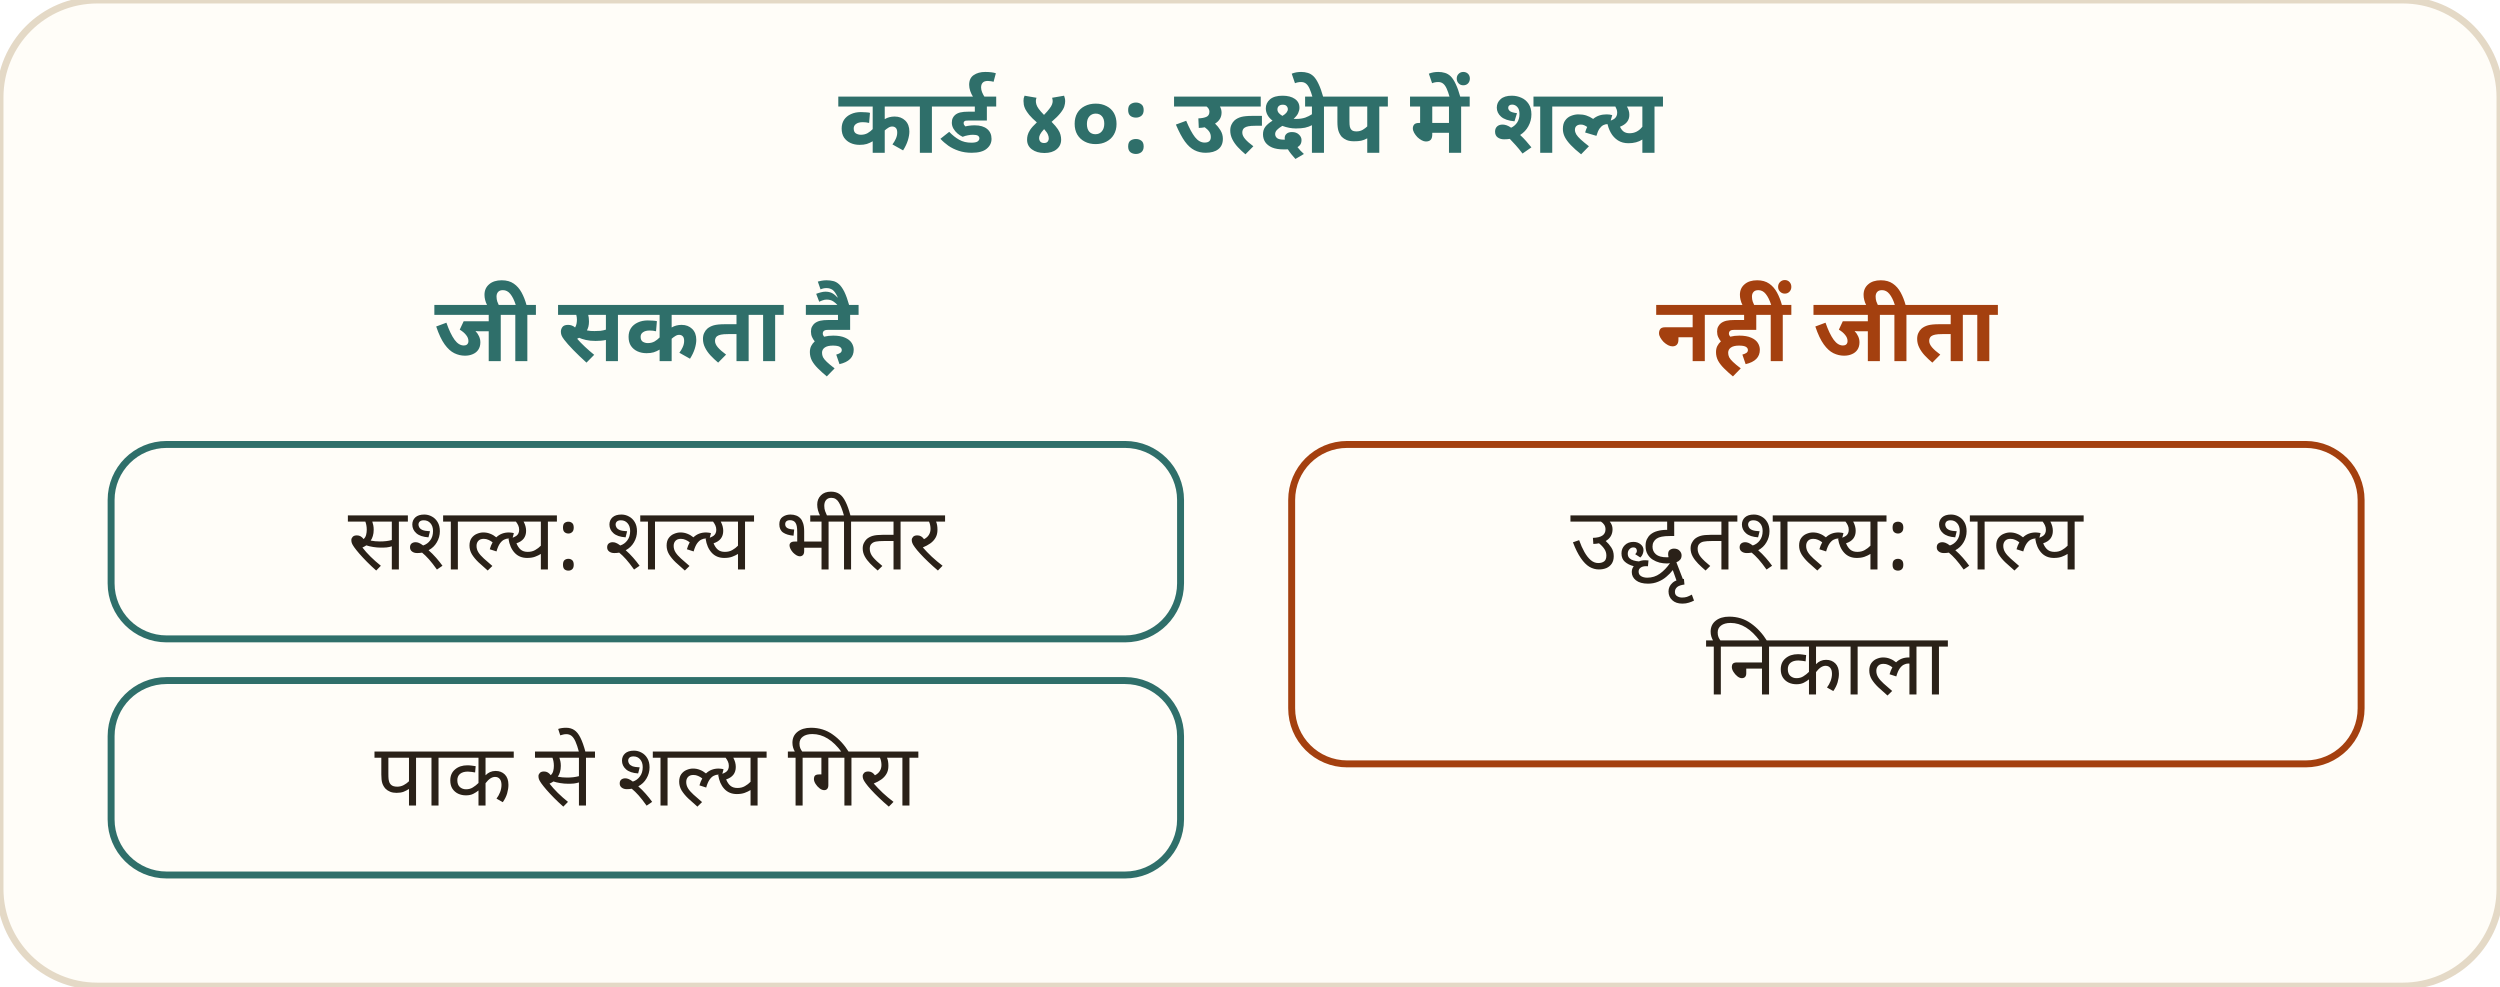
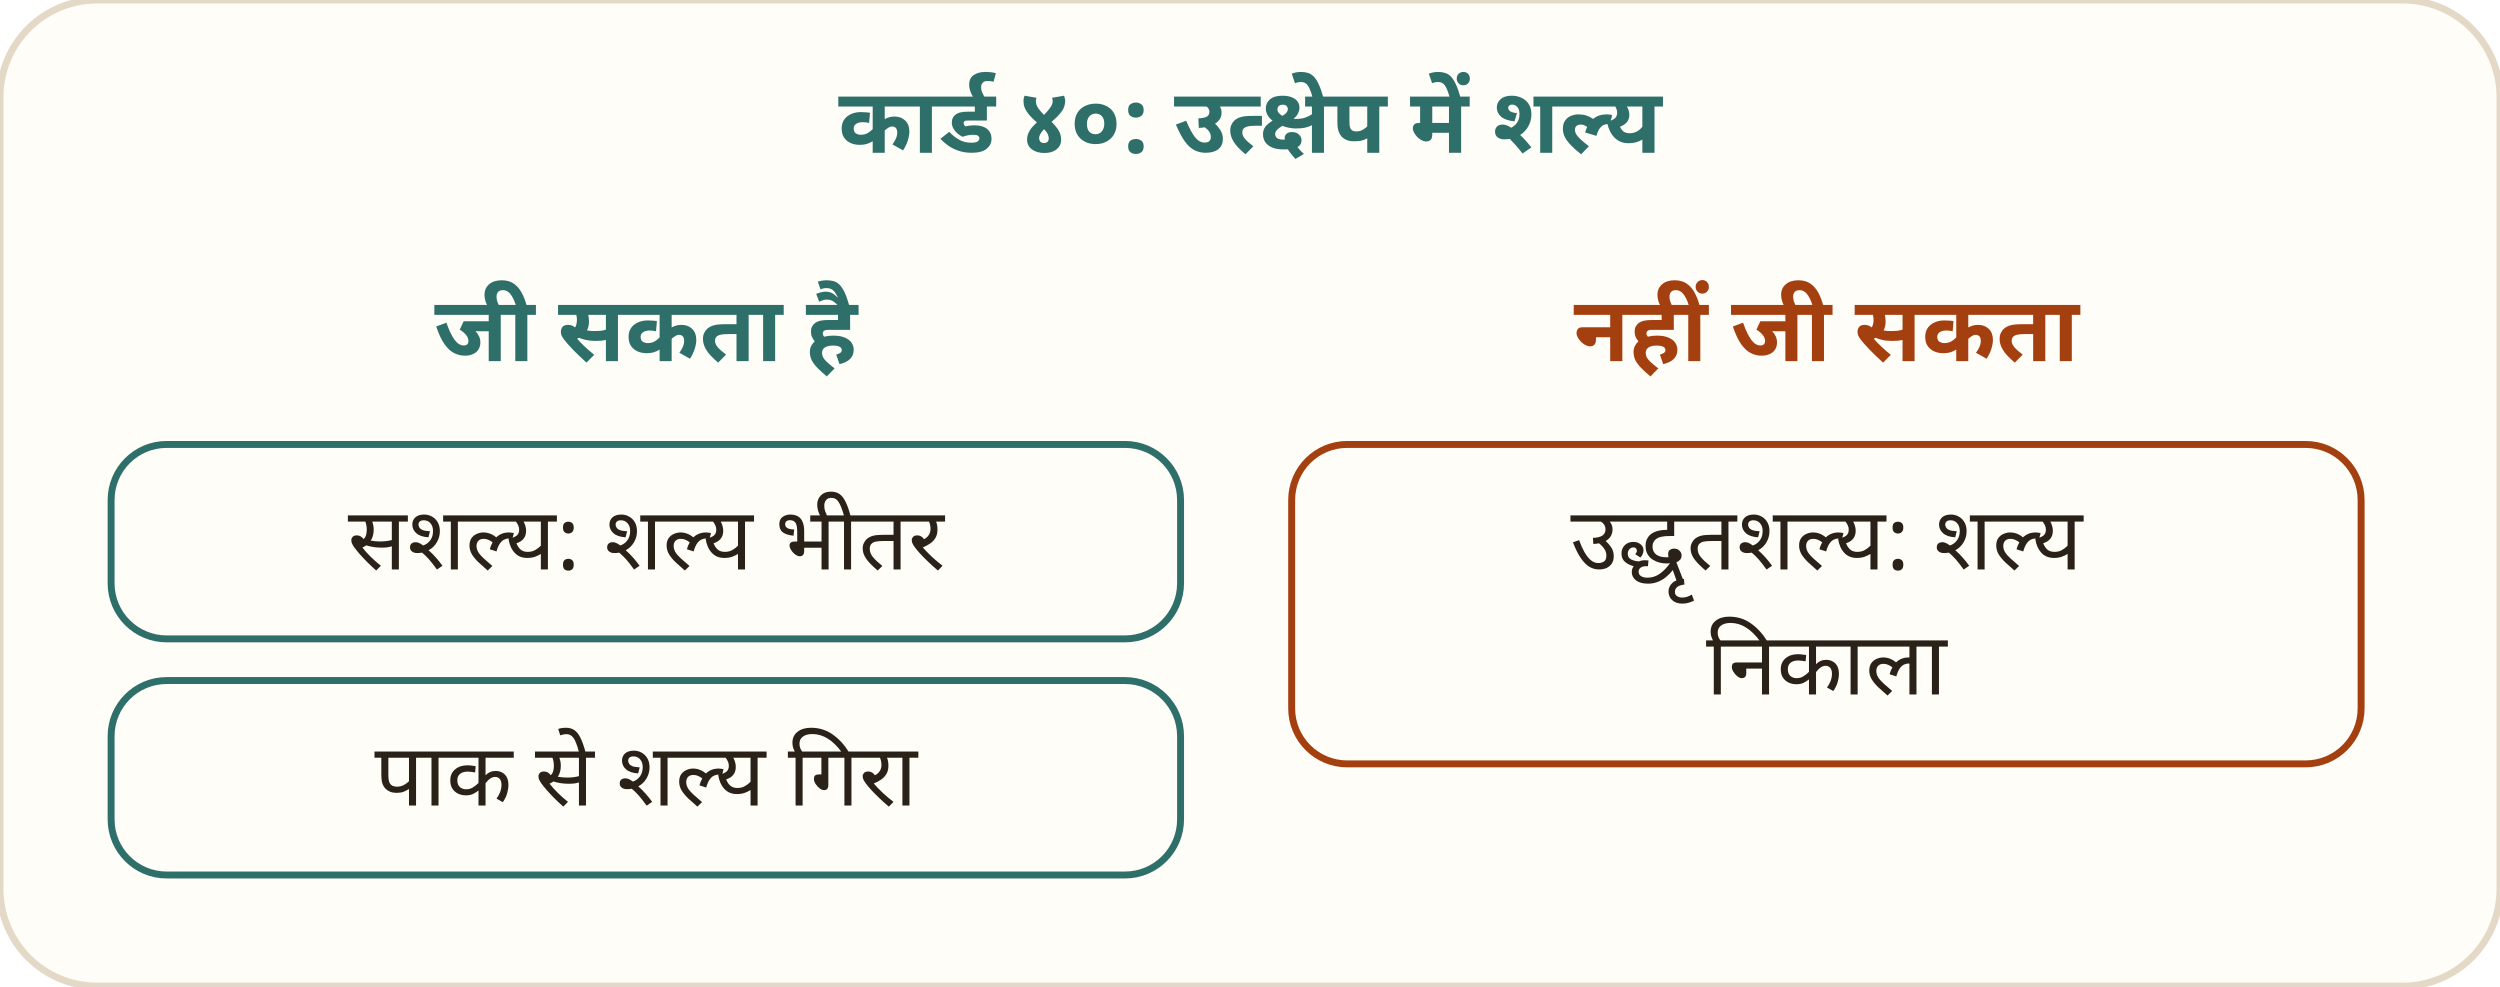
<svg xmlns="http://www.w3.org/2000/svg" viewBox="0 0 360 142" role="img">
  <rect width="360" height="142" rx="14" fill="#fffdf8" stroke="#e4d9c6" />
  <text x="180" y="22" font-family="'Noto Sans Devanagari','Mukta','Nirmala UI','Mangal',sans-serif" font-size="13" font-weight="700" fill="#2f6f6a" text-anchor="middle">कार्ड ४०: उत्क्षेप में शल्य</text>
  <text x="93" y="52" font-family="'Noto Sans Devanagari','Mukta','Nirmala UI','Mangal',sans-serif" font-size="13" font-weight="700" fill="#2f6f6a" text-anchor="middle">जी सकता है</text>
  <rect x="16" y="64" width="154" height="28" rx="8" fill="#fffdf8" stroke="#2f6f6a" />
  <text x="93.0" y="82.0" font-family="'Noto Sans Devanagari','Mukta','Nirmala UI','Mangal',sans-serif" font-size="12.5" font-weight="500" fill="#2a2118" text-anchor="middle">सशल्य: शल्य भीतर</text>
  <rect x="16" y="98" width="154" height="28" rx="8" fill="#fffdf8" stroke="#2f6f6a" />
  <text x="93.0" y="116.0" font-family="'Noto Sans Devanagari','Mukta','Nirmala UI','Mangal',sans-serif" font-size="12.5" font-weight="500" fill="#2a2118" text-anchor="middle">पाक से शल्य गिरा</text>
-   <text x="263" y="52" font-family="'Noto Sans Devanagari','Mukta','Nirmala UI','Mangal',sans-serif" font-size="13" font-weight="700" fill="#a4400f" text-anchor="middle">नहीं जीता</text>
+   <text x="263" y="52" font-family="'Noto Sans Devanagari','Mukta','Nirmala UI','Mangal',sans-serif" font-size="13" font-weight="700" fill="#a4400f" text-anchor="middle">नहीं जी सकता</text>
  <rect x="186" y="64" width="154" height="46" rx="8" fill="#fffdf8" stroke="#a4400f" />
  <text x="263.0" y="82.0" font-family="'Noto Sans Devanagari','Mukta','Nirmala UI','Mangal',sans-serif" font-size="12.5" font-weight="500" fill="#2a2118" text-anchor="middle">उद्धृतशल्य: शल्य</text>
  <text x="263.0" y="100.0" font-family="'Noto Sans Devanagari','Mukta','Nirmala UI','Mangal',sans-serif" font-size="12.5" font-weight="500" fill="#2a2118" text-anchor="middle">निकाला</text>
</svg>
